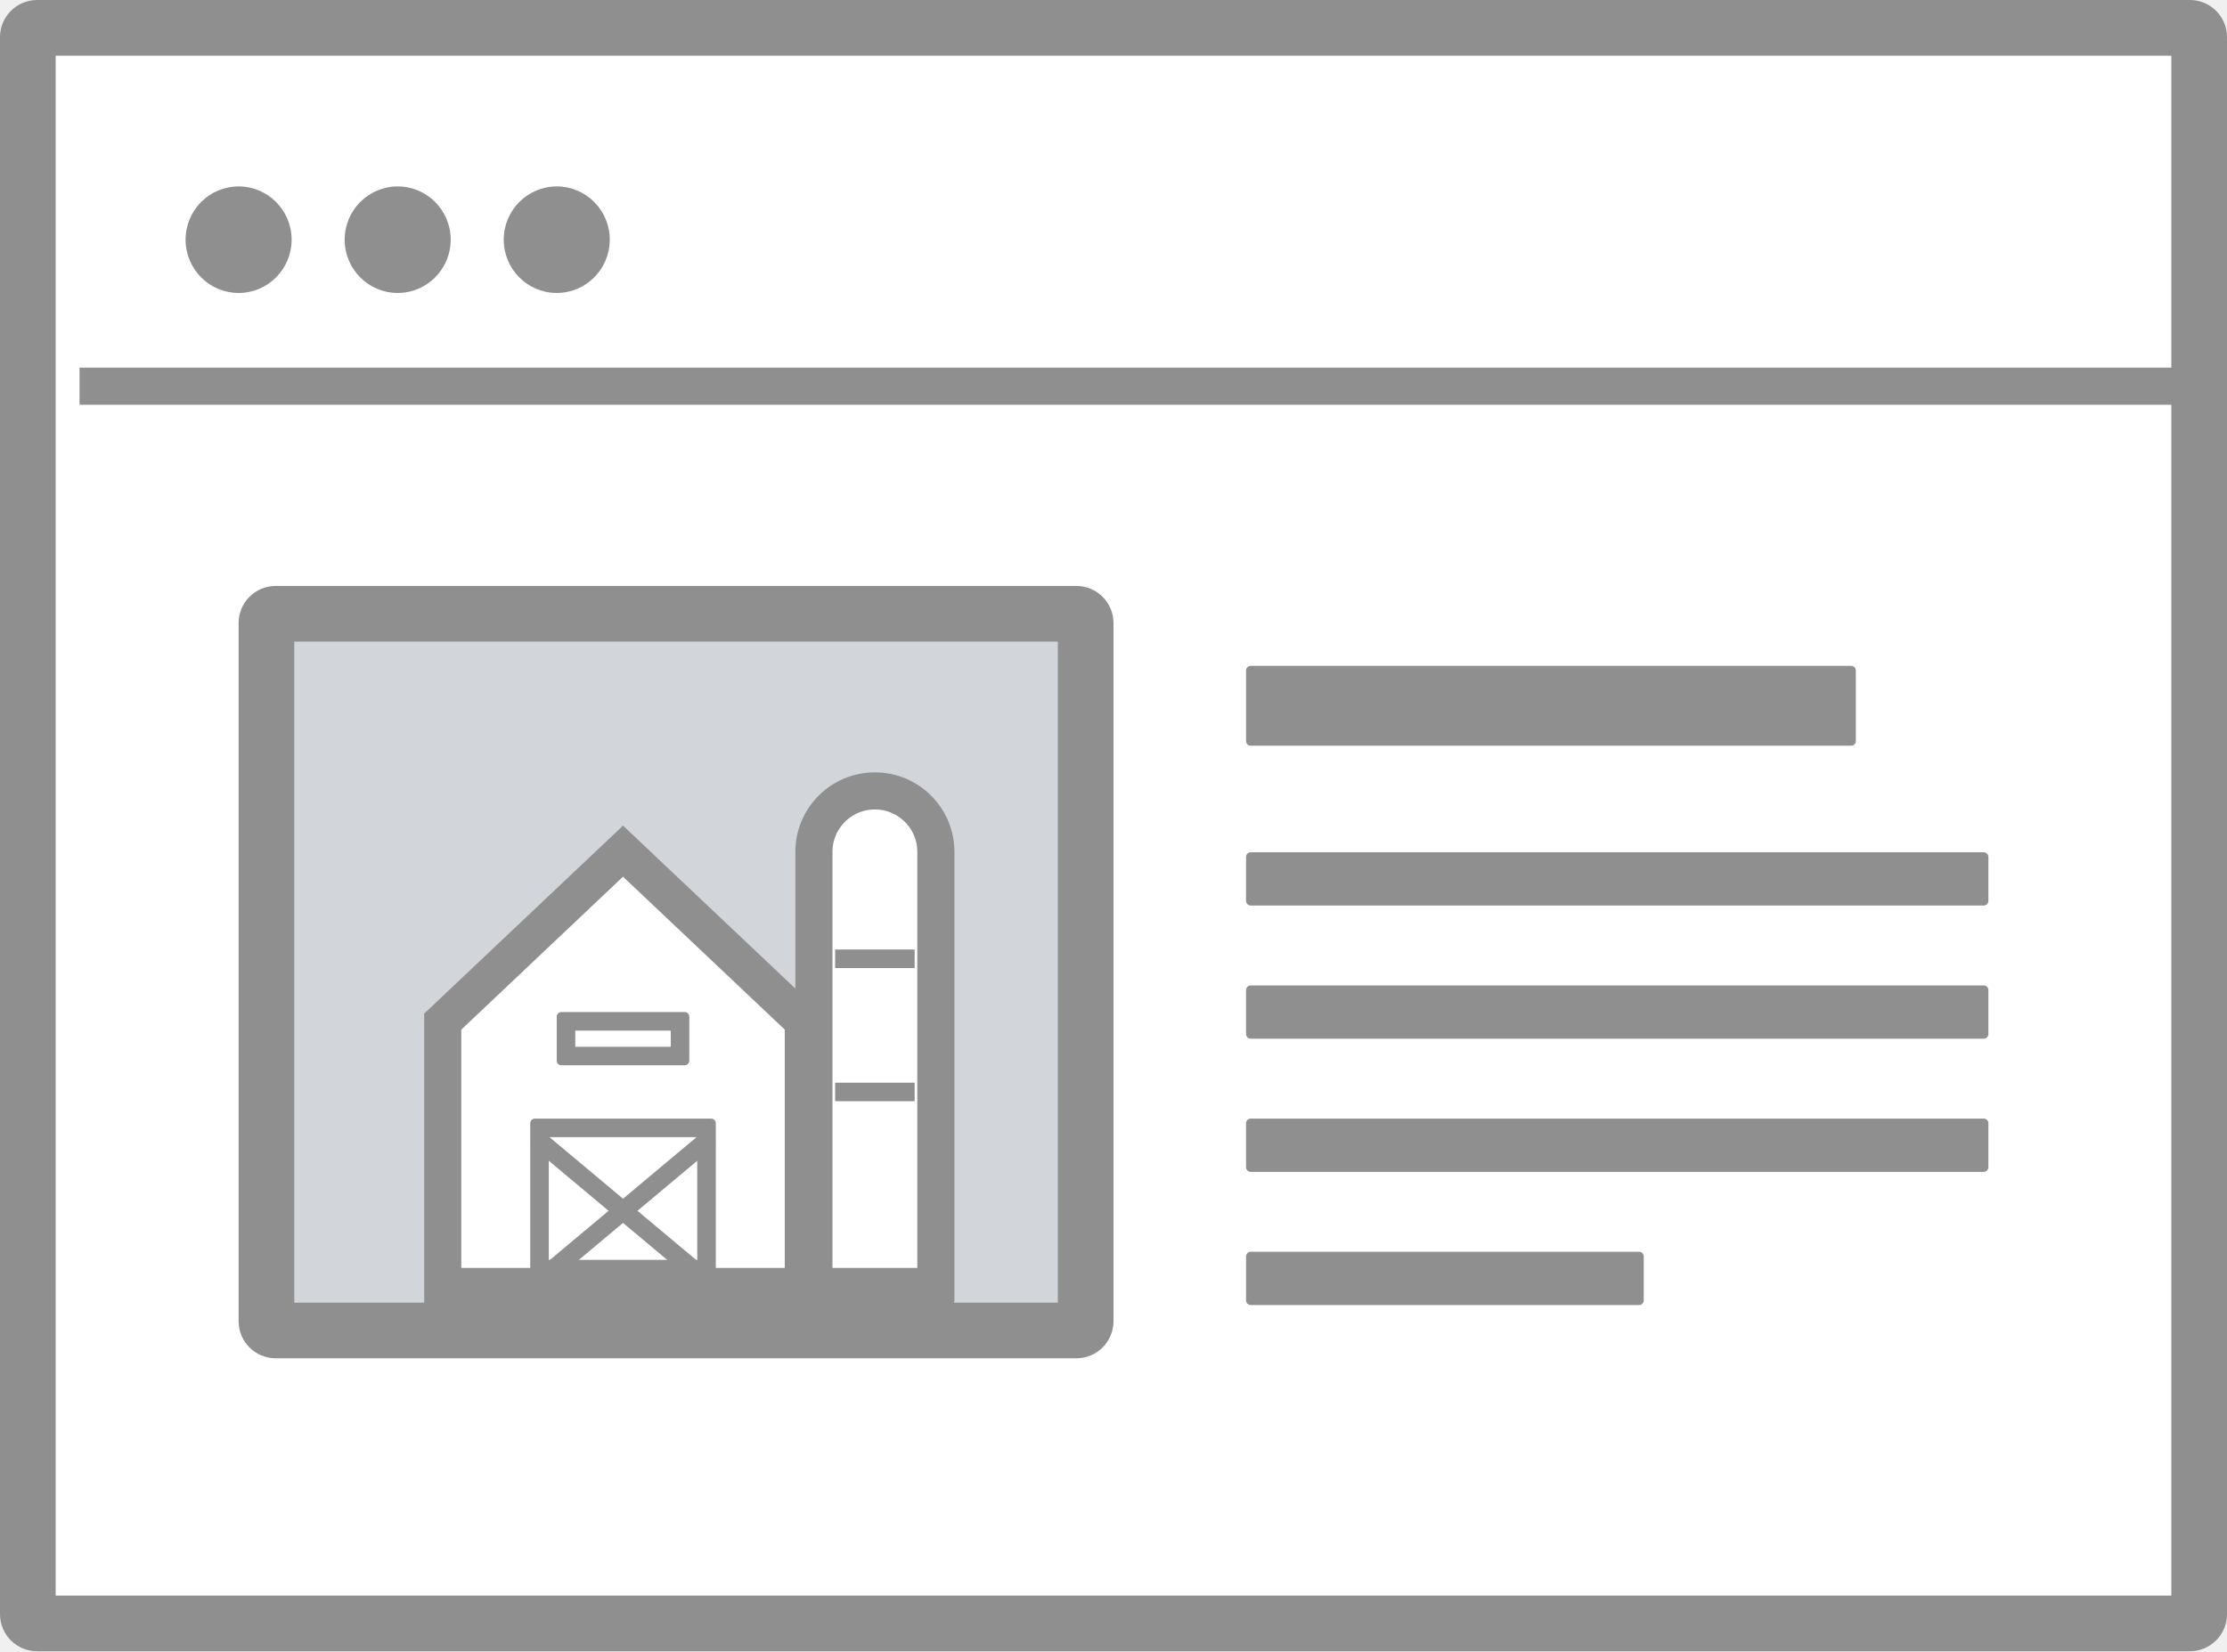
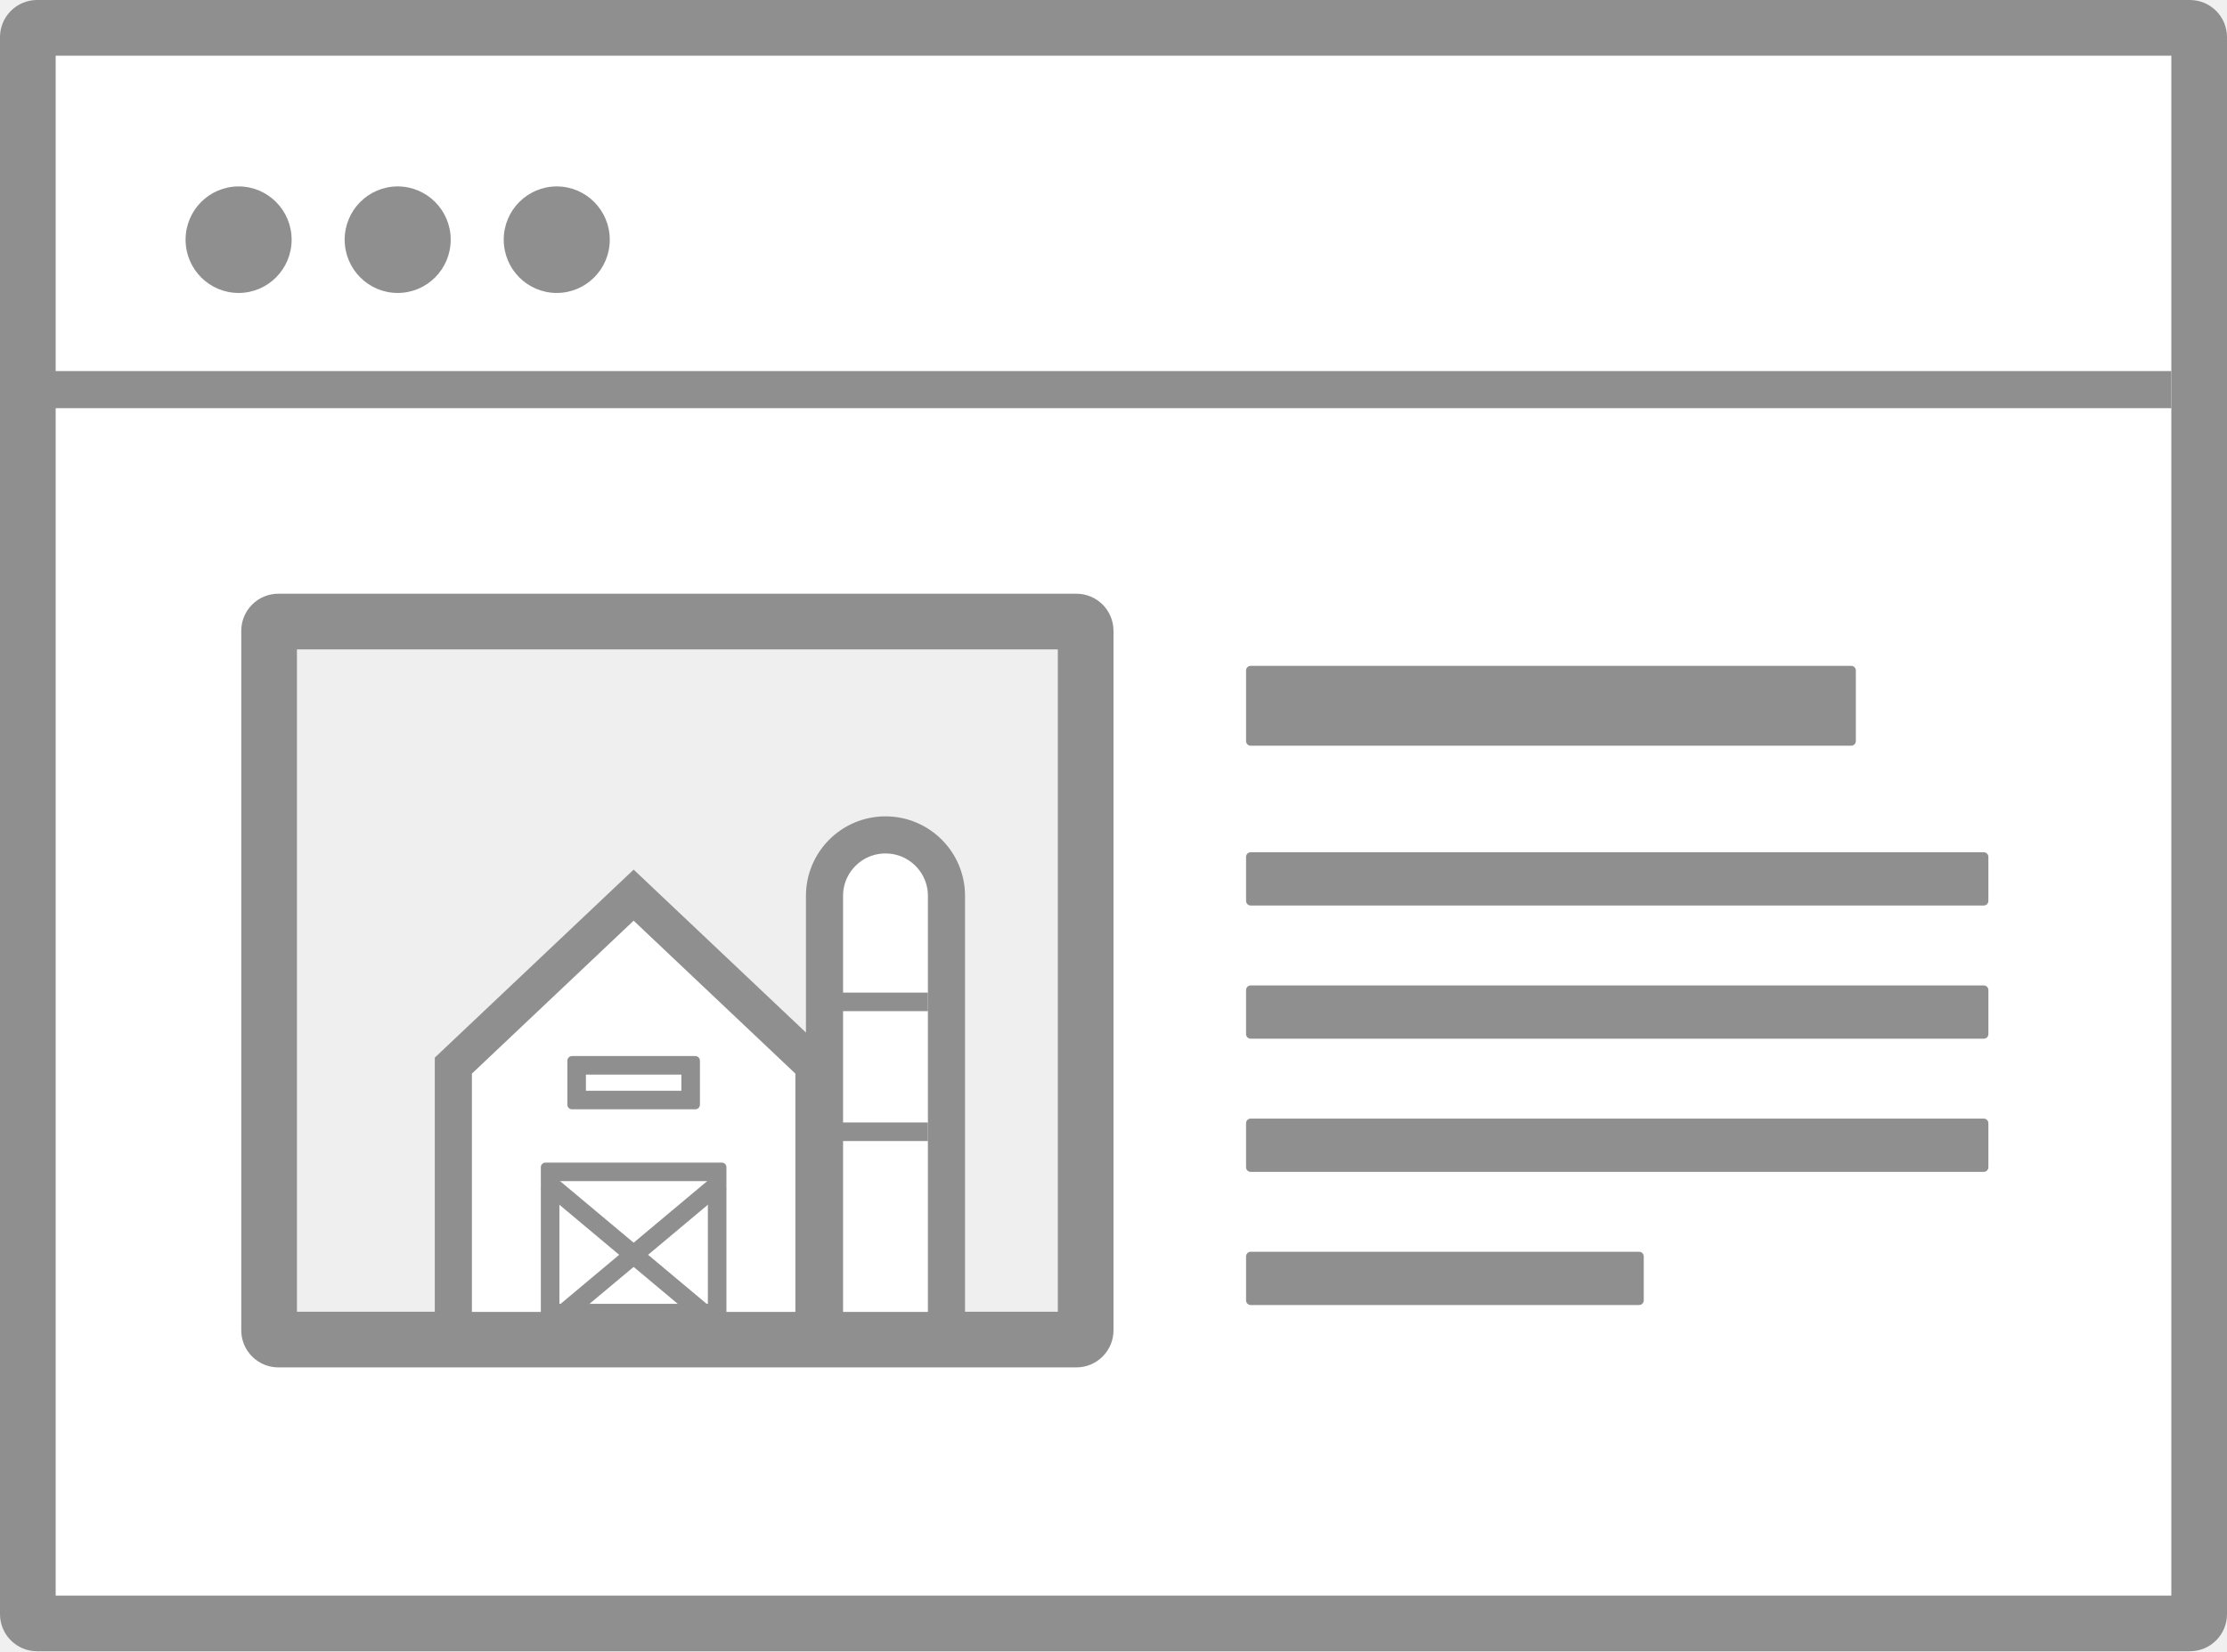
<svg xmlns="http://www.w3.org/2000/svg" width="120" height="89" viewBox="0 0 120 89" fill="none">
  <mask id="path-1-inside-1" fill="white">
    <rect width="120" height="89" rx="2" />
  </mask>
  <rect width="120" height="89" rx="2" fill="white" stroke="#8F8F8F" stroke-width="6" mask="url(#path-1-inside-1)" />
-   <path d="M4.286 20.815H117.143" stroke="#8F8F8F" stroke-width="2" />
+   <path d="M0 21L117 21" stroke="#8F8F8F" stroke-width="2" />
  <rect x="67.143" y="40.194" width="4.306" height="32.857" rx="0.25" transform="rotate(-90 67.1428 40.1936)" fill="#8F8F8F" />
  <rect x="67.143" y="48.806" width="2.871" height="40" rx="0.25" transform="rotate(-90 67.1428 48.8064)" fill="#8F8F8F" />
  <rect x="67.143" y="55.984" width="2.871" height="40" rx="0.25" transform="rotate(-90 67.1428 55.9839)" fill="#8F8F8F" />
  <rect x="67.143" y="63.161" width="2.871" height="40" rx="0.25" transform="rotate(-90 67.1428 63.1613)" fill="#8F8F8F" />
  <rect x="67.143" y="70.339" width="2.871" height="21.429" rx="0.25" transform="rotate(-90 67.1428 70.3387)" fill="#8F8F8F" />
  <ellipse cx="12.857" cy="12.919" rx="2.857" ry="2.871" fill="#8F8F8F" />
  <ellipse cx="21.429" cy="12.919" rx="2.857" ry="2.871" fill="#8F8F8F" />
  <ellipse cx="30" cy="12.919" rx="2.857" ry="2.871" fill="#8F8F8F" />
  <mask id="path-11-inside-2" fill="white">
-     <rect x="12.857" y="31.581" width="47.143" height="41.629" rx="2" />
+     <rect x="13" y="32" width="47" height="41.7" rx="2" />
  </mask>
-   <rect x="12.857" y="31.581" width="47.143" height="41.629" rx="2" fill="#D2D5D9" stroke="#8F8F8F" stroke-width="6" mask="url(#path-11-inside-2)" />
-   <path d="M33.571 45.876L43.286 55.063V55.984V69.339H23.857V55.984V55.063L33.571 45.876Z" fill="white" stroke="#8F8F8F" stroke-width="2" />
+   <rect x="13" y="32" width="47" height="41.7" rx="2" fill="#EFEFEF" stroke="#8F8F8F" stroke-width="6" mask="url(#path-11-inside-2)" />
+   <path d="M34.143 48.247L43.857 57.434V58.355V71.71H24.429V58.355V57.434L34.143 48.247Z" fill="white" stroke="#8F8F8F" stroke-width="2" />
  <mask id="path-13-inside-3" fill="white">
-     <path d="M42.857 45.915C42.857 43.548 44.776 41.629 47.143 41.629C49.51 41.629 51.428 43.548 51.428 45.915V70.089C51.428 70.227 51.316 70.339 51.178 70.339H43.107C42.969 70.339 42.857 70.227 42.857 70.089V45.915Z" />
+     <path d="M43.428 48.286C43.428 45.919 45.347 44 47.714 44V44C50.081 44 52 45.919 52 48.286V72.46C52 72.598 51.888 72.71 51.75 72.71H43.678C43.54 72.71 43.428 72.598 43.428 72.46V48.286Z" />
  </mask>
-   <path d="M42.857 45.915C42.857 43.548 44.776 41.629 47.143 41.629C49.51 41.629 51.428 43.548 51.428 45.915V70.089C51.428 70.227 51.316 70.339 51.178 70.339H43.107C42.969 70.339 42.857 70.227 42.857 70.089V45.915Z" fill="white" stroke="#8F8F8F" stroke-width="4" mask="url(#path-13-inside-3)" />
+   <path d="M43.428 48.286C43.428 45.919 45.347 44 47.714 44V44C50.081 44 52 45.919 52 48.286V72.46C52 72.598 51.888 72.71 51.75 72.71H43.678C43.54 72.71 43.428 72.598 43.428 72.46V48.286Z" fill="white" stroke="#8F8F8F" stroke-width="4" mask="url(#path-13-inside-3)" />
  <mask id="path-14-inside-4" fill="white">
-     <rect x="28.571" y="60.29" width="10" height="8.613" rx="0.25" />
+     <rect x="29.143" y="62.661" width="10" height="8.613" rx="0.25" />
  </mask>
-   <rect x="28.571" y="60.29" width="10" height="8.613" rx="0.25" stroke="#8F8F8F" stroke-width="2" mask="url(#path-14-inside-4)" />
+   <rect x="29.143" y="62.661" width="10" height="8.613" rx="0.25" stroke="#8F8F8F" stroke-width="2" mask="url(#path-14-inside-4)" />
  <mask id="path-15-inside-5" fill="white">
-     <rect x="30" y="54.548" width="7.143" height="2.871" rx="0.25" />
+     <rect x="30.572" y="56.919" width="7.143" height="2.871" rx="0.25" />
  </mask>
-   <rect x="30" y="54.548" width="7.143" height="2.871" rx="0.25" stroke="#8F8F8F" stroke-width="2" mask="url(#path-15-inside-5)" />
-   <line y1="-0.5" x2="11.18" y2="-0.5" transform="matrix(0.766699 0.642007 -0.63836 0.769738 28.5713 61.7258)" stroke="#8F8F8F" />
-   <path d="M45 51.677H49.286" stroke="#8F8F8F" />
-   <path d="M45 58.855H49.286" stroke="#8F8F8F" />
-   <line y1="-0.5" x2="11.18" y2="-0.5" transform="matrix(-0.766699 0.642007 0.63836 0.769738 38.5713 61.7258)" stroke="#8F8F8F" />
+   <rect x="30.572" y="56.919" width="7.143" height="2.871" rx="0.25" stroke="#8F8F8F" stroke-width="2" mask="url(#path-15-inside-5)" />
+   <line y1="-0.5" x2="11.18" y2="-0.5" transform="matrix(0.766699 0.642007 -0.63836 0.769738 29.1428 64.0968)" stroke="#8F8F8F" />
+   <path d="M45 54H50" stroke="#8F8F8F" />
+   <path d="M45 61H50" stroke="#8F8F8F" />
+   <line y1="-0.5" x2="11.18" y2="-0.5" transform="matrix(-0.766699 0.642007 0.63836 0.769738 39.1428 64.0968)" stroke="#8F8F8F" />
</svg>
